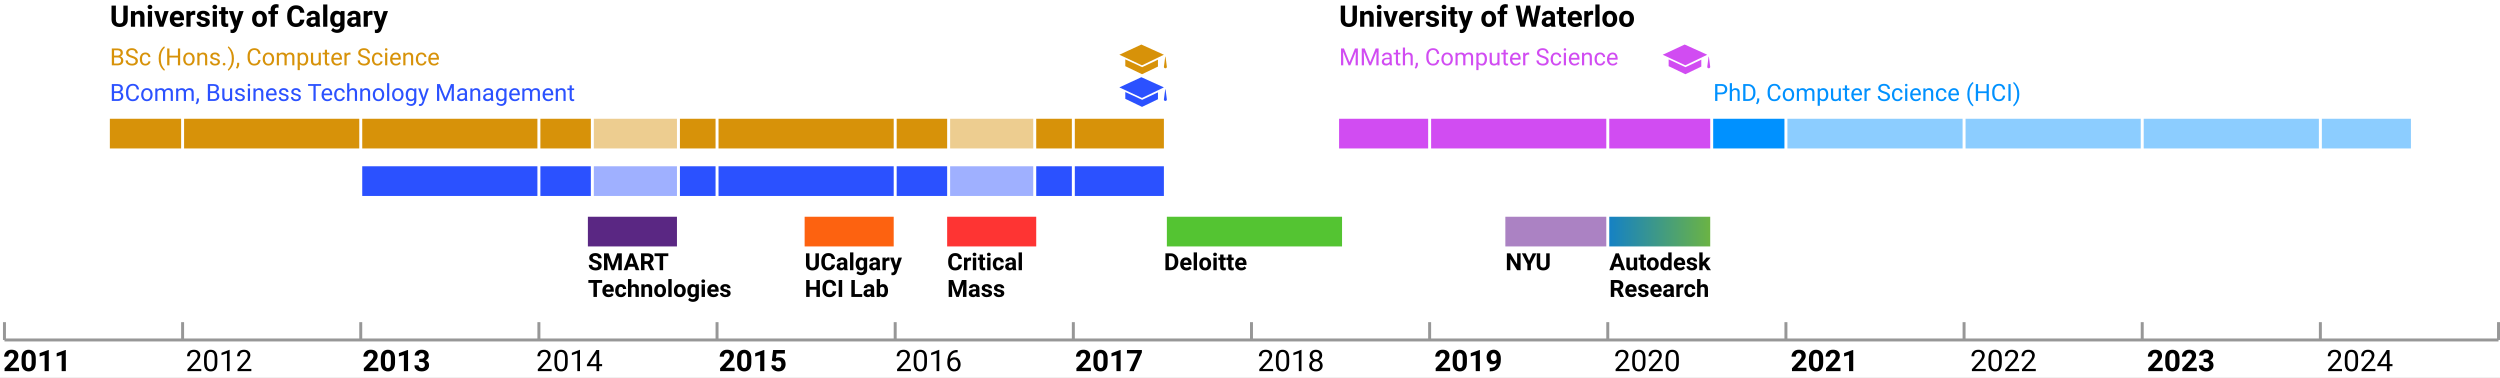
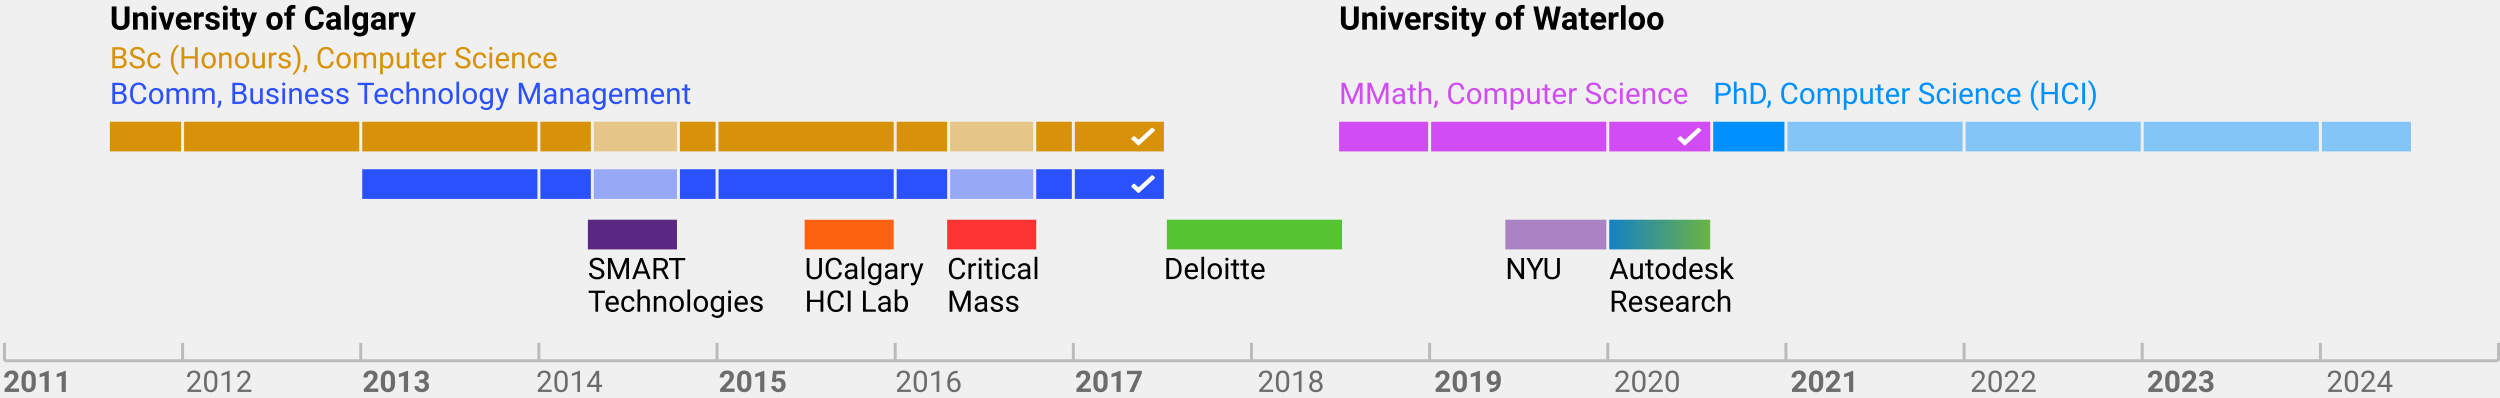
- <svg xmlns="http://www.w3.org/2000/svg" width="842px" height="127px" viewBox="0 0 842 127" version="1.1">
+ <svg xmlns="http://www.w3.org/2000/svg" width="842px" height="134px" viewBox="0 0 842 134" version="1.1">
  <defs>
    <linearGradient x1="100%" y1="50%" x2="0.042%" y2="50%" id="linearGradient-1">
      <stop stop-color="#6BB344" offset="0%" />
      <stop stop-color="#1581C4" offset="99.958%" />
    </linearGradient>
  </defs>
-   <g id="Artboard" stroke="none" stroke-width="1" fill="none" fill-rule="evenodd">
-     <rect fill="#FFFFFF" x="0" y="0" width="842" height="127" />
-     <path d="M2,114.5 L841,114.5" id="Line" stroke="#979797" stroke-linecap="square" />
-     <text id="2011" font-family="Roboto-Bold, Roboto" font-size="10" font-weight="bold" fill="#000000">
-       <tspan x="1.051" y="125">2011</tspan>
+   <g id="timeline" stroke="none" stroke-width="1" fill="none" fill-rule="evenodd">
+     <g id="Group-11" transform="translate(1, 116)">
+       <path d="M1,5.5 L840,5.5" id="Line" stroke="#BBBBBB" stroke-linecap="square" />
+       <text id="2011" font-family="Roboto-Bold, Roboto" font-size="10" font-weight="bold" fill="#6C6C6C">
+         <tspan x="0.051" y="16">2011</tspan>
+       </text>
+       <text id="2012" font-family="Roboto-Regular, Roboto" font-size="10" font-weight="normal" fill="#6C6C6C">
+         <tspan x="61.539" y="16">2012</tspan>
+       </text>
+       <text id="2013" font-family="Roboto-Bold, Roboto" font-size="10" font-weight="bold" fill="#6C6C6C">
+         <tspan x="121.051" y="16">2013</tspan>
+       </text>
+       <text id="2014" font-family="Roboto-Regular, Roboto" font-size="10" font-weight="normal" fill="#6C6C6C">
+         <tspan x="179.539" y="16">2014</tspan>
+       </text>
+       <text id="2015" font-family="Roboto-Bold, Roboto" font-size="10" font-weight="bold" fill="#6C6C6C">
+         <tspan x="241.051" y="16">2015</tspan>
+       </text>
+       <text id="2016" font-family="Roboto-Regular, Roboto" font-size="10" font-weight="normal" fill="#6C6C6C">
+         <tspan x="300.539" y="16">2016</tspan>
+       </text>
+       <text id="2017" font-family="Roboto-Bold, Roboto" font-size="10" font-weight="bold" fill="#6C6C6C">
+         <tspan x="361.051" y="16">2017</tspan>
+       </text>
+       <text id="2018" font-family="Roboto-Regular, Roboto" font-size="10" font-weight="normal" fill="#6C6C6C">
+         <tspan x="422.539" y="16">2018</tspan>
+       </text>
+       <text id="2019" font-family="Roboto-Bold, Roboto" font-size="10" font-weight="bold" fill="#6C6C6C">
+         <tspan x="482.051" y="16">2019</tspan>
+       </text>
+       <text id="2020" font-family="Roboto-Regular, Roboto" font-size="10" font-weight="normal" fill="#6C6C6C">
+         <tspan x="542.539" y="16">2020</tspan>
+       </text>
+       <text id="2021" font-family="Roboto-Bold, Roboto" font-size="10" font-weight="bold" fill="#6C6C6C">
+         <tspan x="602.051" y="16">2021</tspan>
+       </text>
+       <text id="2022" font-family="Roboto-Regular, Roboto" font-size="10" font-weight="normal" fill="#6C6C6C">
+         <tspan x="662.539" y="16">2022</tspan>
+       </text>
+       <text id="2023" font-family="Roboto-Bold, Roboto" font-size="10" font-weight="bold" fill="#6C6C6C">
+         <tspan x="722.051" y="16">2023</tspan>
+       </text>
+       <text id="2024" font-family="Roboto-Regular, Roboto" font-size="10" font-weight="normal" fill="#6C6C6C">
+         <tspan x="782.539" y="16">2024</tspan>
+       </text>
+       <path d="M0.5,5 L0.5,0" id="Line-2" stroke="#BBBBBB" stroke-linecap="square" />
+       <path d="M60.5,5 L60.5,0" id="Line-2-Copy" stroke="#BBBBBB" stroke-linecap="square" />
+       <path d="M120.5,5 L120.5,0" id="Line-2-Copy-2" stroke="#BBBBBB" stroke-linecap="square" />
+       <path d="M180.5,5 L180.5,0" id="Line-2-Copy-4" stroke="#BBBBBB" stroke-linecap="square" />
+       <path d="M240.5,5 L240.5,0" id="Line-2-Copy-3" stroke="#BBBBBB" stroke-linecap="square" />
+       <path d="M300.5,5 L300.5,0" id="Line-2-Copy-8" stroke="#BBBBBB" stroke-linecap="square" />
+       <path d="M360.5,5 L360.5,0" id="Line-2-Copy-7" stroke="#BBBBBB" stroke-linecap="square" />
+       <path d="M420.5,5 L420.5,0" id="Line-2-Copy-6" stroke="#BBBBBB" stroke-linecap="square" />
+       <path d="M480.5,5 L480.5,0" id="Line-2-Copy-5" stroke="#BBBBBB" stroke-linecap="square" />
+       <path d="M540.5,5 L540.5,0" id="Line-2-Copy-12" stroke="#BBBBBB" stroke-linecap="square" />
+       <path d="M600.5,5 L600.5,0" id="Line-2-Copy-11" stroke="#BBBBBB" stroke-linecap="square" />
+       <path d="M660.5,5 L660.5,0" id="Line-2-Copy-10" stroke="#BBBBBB" stroke-linecap="square" />
+       <path d="M720.5,5 L720.5,0" id="Line-2-Copy-9" stroke="#BBBBBB" stroke-linecap="square" />
+       <path d="M780.5,5 L780.5,0" id="Line-2-Copy-13" stroke="#BBBBBB" stroke-linecap="square" />
+       <path d="M840.5,5 L840.5,0" id="Line-2-Copy-14" stroke="#BBBBBB" stroke-linecap="square" />
+     </g>
+     <g id="Group" transform="translate(37, 41)">
+       <rect id="Rectangle" fill="#D79209" x="0" y="0" width="24" height="10" />
+       <rect id="Rectangle-Copy" fill="#D79209" x="25" y="0" width="59" height="10" />
+       <rect id="Rectangle-Copy-3" fill="#D79209" x="85" y="0" width="59" height="10" />
+       <rect id="Rectangle-Copy-2" fill="#D79209" x="145" y="0" width="17" height="10" />
+       <rect id="Rectangle-Copy-25" fill="#D79209" x="192" y="0" width="12" height="10" />
+       <rect id="Rectangle-Copy-5" fill="#D79209" x="205" y="0" width="59" height="10" />
+       <rect id="Rectangle-Copy-20" fill="#D79209" x="325" y="0" width="30" height="10" />
+       <rect id="Rectangle-Copy-26" fill-opacity="0.45" fill="#D79209" x="163" y="0" width="28" height="10" />
+       <rect id="Rectangle-Copy-33" fill="#D79209" x="265" y="0" width="17" height="10" />
+       <rect id="Rectangle-Copy-32" fill="#D79209" x="312" y="0" width="12" height="10" />
+       <rect id="Rectangle-Copy-31" fill-opacity="0.45" fill="#D79209" x="283" y="0" width="28" height="10" />
+       <g id="noun_Check-Mark_10734-Copy" transform="translate(344, 2)" fill="#FFFFFF" fill-rule="nonzero">
+         <path d="M7.279,0.089 C7.15,-0.03 6.94,-0.03 6.812,0.089 L2.674,3.9 C2.545,4.019 2.335,4.019 2.207,3.9 L1.188,2.962 C1.06,2.844 0.85,2.844 0.721,2.962 L0.096,3.538 C-0.032,3.656 -0.032,3.849 0.096,3.967 L2.207,5.911 C2.335,6.03 2.545,6.03 2.674,5.911 L7.904,1.094 C8.032,0.976 8.032,0.782 7.904,0.664 L7.279,0.089 Z" id="Path" />
+       </g>
+     </g>
+     <g id="Group-2" transform="translate(122, 57)">
+       <rect id="Rectangle-Copy-8" fill="#2B51FF" x="60" y="0" width="17" height="10" />
+       <rect id="Rectangle-Copy-27" fill="#2B51FF" x="107" y="0" width="12" height="10" />
+       <rect id="Rectangle-Copy-9" fill="#2B51FF" x="0" y="0" width="59" height="10" />
+       <rect id="Rectangle-Copy-7" fill="#2B51FF" x="120" y="0" width="59" height="10" />
+       <rect id="Rectangle-Copy-6" fill="#2B51FF" x="180" y="0" width="17" height="10" />
+       <rect id="Rectangle-Copy-29" fill="#2B51FF" x="227" y="0" width="12" height="10" />
+       <rect id="Rectangle-Copy-19" fill="#2B51FF" x="240" y="0" width="30" height="10" />
+       <rect id="Rectangle-Copy-28" fill-opacity="0.45" fill="#2B51FF" x="78" y="0" width="28" height="10" />
+       <rect id="Rectangle-Copy-30" fill-opacity="0.45" fill="#2B51FF" x="198" y="0" width="28" height="10" />
+       <g id="noun_Check-Mark_10734-Copy-2" transform="translate(259, 2)" fill="#FFFFFF" fill-rule="nonzero">
+         <path d="M7.279,0.089 C7.15,-0.03 6.94,-0.03 6.812,0.089 L2.674,3.9 C2.545,4.019 2.335,4.019 2.207,3.9 L1.188,2.962 C1.06,2.844 0.85,2.844 0.721,2.962 L0.096,3.538 C-0.032,3.656 -0.032,3.849 0.096,3.967 L2.207,5.911 C2.335,6.03 2.545,6.03 2.674,5.911 L7.904,1.094 C8.032,0.976 8.032,0.782 7.904,0.664 L7.279,0.089 Z" id="Path" />
+       </g>
+     </g>
+     <g id="Group-9" transform="translate(451, 26)">
+       <rect id="Rectangle-Copy-12" fill="#D14CF2" x="0" y="15" width="30" height="10" />
+       <rect id="Rectangle-Copy-11" fill="#D14CF2" x="31" y="15" width="59" height="10" />
+       <rect id="Rectangle-Copy-16" fill="#D14CF2" x="91" y="15" width="34" height="10" />
+       <text id="MMath,-Computer-Scie" font-family="Roboto-Regular, Roboto" font-size="10" font-weight="normal" fill="#D14CF2">
+         <tspan x="0" y="9">MMath, Computer Science</tspan>
+       </text>
+       <g id="noun_Check-Mark_10734" transform="translate(114, 17)" fill="#FFFFFF" fill-rule="nonzero">
+         <path d="M7.279,0.089 C7.15,-0.03 6.94,-0.03 6.812,0.089 L2.674,3.9 C2.545,4.019 2.335,4.019 2.207,3.9 L1.188,2.962 C1.06,2.844 0.85,2.844 0.721,2.962 L0.096,3.538 C-0.032,3.656 -0.032,3.849 0.096,3.967 L2.207,5.911 C2.335,6.03 2.545,6.03 2.674,5.911 L7.904,1.094 C8.032,0.976 8.032,0.782 7.904,0.664 L7.279,0.089 Z" id="Path" />
+       </g>
+     </g>
+     <g id="Group-10" transform="translate(577, 26)" fill="#0091FF">
+       <rect id="Rectangle-Copy-13" x="0" y="15" width="24" height="10" />
+       <rect id="Rectangle-Copy-15" fill-opacity="0.45" x="25" y="15" width="59" height="10" />
+       <rect id="Rectangle-Copy-14" fill-opacity="0.45" x="85" y="15" width="59" height="10" />
+       <rect id="Rectangle-Copy-18" fill-opacity="0.45" x="145" y="15" width="59" height="10" />
+       <rect id="Rectangle-Copy-17" fill-opacity="0.45" x="205" y="15" width="30" height="10" />
+       <text id="PhD,-Computer-Scienc" font-family="Roboto-Regular, Roboto" font-size="10" font-weight="normal">
+         <tspan x="0" y="9">PhD, Computer Science (HCI)</tspan>
+       </text>
+     </g>
+     <g id="Group-6" transform="translate(392, 74)">
+       <rect id="Rectangle-Copy-10" fill="#54C432" x="1" y="0" width="59" height="10" />
+       <text id="selectable-deloitte" font-family="Roboto-Regular, Roboto" font-size="10" font-weight="normal" fill="#000000">
+         <tspan x="0" y="20">Deloitte</tspan>
+       </text>
+     </g>
+     <text id="selectable-ucalgary" font-family="Roboto-Bold, Roboto" font-size="11" font-weight="bold" fill="#000000">
+       <tspan x="37" y="10">University of Calgary</tspan>
    </text>
-     <text id="2012" font-family="Roboto-Regular, Roboto" font-size="10" font-weight="normal" fill="#000000">
-       <tspan x="62.539" y="125">2012</tspan>
+     <text id="BSc-(Honours),-Compu" font-family="Roboto-Regular, Roboto" font-size="10" font-weight="normal" fill="#D79209">
+       <tspan x="37" y="23">BSc (Honours), Computer Science</tspan>
    </text>
-     <text id="2013" font-family="Roboto-Bold, Roboto" font-size="10" font-weight="bold" fill="#000000">
-       <tspan x="122.051" y="125">2013</tspan>
+     <text id="selectable-uwaterloo" font-family="Roboto-Bold, Roboto" font-size="11" font-weight="bold" fill="#000000">
+       <tspan x="451" y="10">University of Waterloo</tspan>
    </text>
-     <text id="2014" font-family="Roboto-Regular, Roboto" font-size="10" font-weight="normal" fill="#000000">
-       <tspan x="180.539" y="125">2014</tspan>
+     <text id="BComm,-Business-Tech" font-family="Roboto-Regular, Roboto" font-size="10" font-weight="normal" fill="#2B51FF">
+       <tspan x="37" y="35">BComm, Business Technology Management</tspan>
    </text>
-     <text id="2015" font-family="Roboto-Bold, Roboto" font-size="10" font-weight="bold" fill="#000000">
-       <tspan x="242.051" y="125">2015</tspan>
-     </text>
-     <text id="2016" font-family="Roboto-Regular, Roboto" font-size="10" font-weight="normal" fill="#000000">
-       <tspan x="301.539" y="125">2016</tspan>
-     </text>
-     <text id="2017" font-family="Roboto-Bold, Roboto" font-size="10" font-weight="bold" fill="#000000">
-       <tspan x="362.051" y="125">2017</tspan>
-     </text>
-     <text id="2018" font-family="Roboto-Regular, Roboto" font-size="10" font-weight="normal" fill="#000000">
-       <tspan x="423.539" y="125">2018</tspan>
-     </text>
-     <text id="2019" font-family="Roboto-Bold, Roboto" font-size="10" font-weight="bold" fill="#000000">
-       <tspan x="483.051" y="125">2019</tspan>
-     </text>
-     <text id="2020" font-family="Roboto-Regular, Roboto" font-size="10" font-weight="normal" fill="#000000">
-       <tspan x="543.539" y="125">2020</tspan>
-     </text>
-     <text id="2021" font-family="Roboto-Bold, Roboto" font-size="10" font-weight="bold" fill="#000000">
-       <tspan x="603.051" y="125">2021</tspan>
-     </text>
-     <text id="2022" font-family="Roboto-Regular, Roboto" font-size="10" font-weight="normal" fill="#000000">
-       <tspan x="663.539" y="125">2022</tspan>
-     </text>
-     <text id="2023" font-family="Roboto-Bold, Roboto" font-size="10" font-weight="bold" fill="#000000">
-       <tspan x="723.051" y="125">2023</tspan>
-     </text>
-     <text id="2024" font-family="Roboto-Regular, Roboto" font-size="10" font-weight="normal" fill="#000000">
-       <tspan x="783.539" y="125">2024</tspan>
-     </text>
-     <path d="M1.5,114 L1.5,109" id="Line-2" stroke="#979797" stroke-linecap="square" />
-     <path d="M61.5,114 L61.5,109" id="Line-2-Copy" stroke="#979797" stroke-linecap="square" />
-     <path d="M121.5,114 L121.5,109" id="Line-2-Copy-2" stroke="#979797" stroke-linecap="square" />
-     <path d="M181.5,114 L181.5,109" id="Line-2-Copy-4" stroke="#979797" stroke-linecap="square" />
-     <path d="M241.5,114 L241.5,109" id="Line-2-Copy-3" stroke="#979797" stroke-linecap="square" />
-     <path d="M301.5,114 L301.5,109" id="Line-2-Copy-8" stroke="#979797" stroke-linecap="square" />
-     <path d="M361.5,114 L361.5,109" id="Line-2-Copy-7" stroke="#979797" stroke-linecap="square" />
-     <path d="M421.5,114 L421.5,109" id="Line-2-Copy-6" stroke="#979797" stroke-linecap="square" />
-     <path d="M481.5,114 L481.5,109" id="Line-2-Copy-5" stroke="#979797" stroke-linecap="square" />
-     <path d="M541.5,114 L541.5,109" id="Line-2-Copy-12" stroke="#979797" stroke-linecap="square" />
-     <path d="M601.5,114 L601.5,109" id="Line-2-Copy-11" stroke="#979797" stroke-linecap="square" />
-     <path d="M661.5,114 L661.5,109" id="Line-2-Copy-10" stroke="#979797" stroke-linecap="square" />
-     <path d="M721.5,114 L721.5,109" id="Line-2-Copy-9" stroke="#979797" stroke-linecap="square" />
-     <path d="M781.5,114 L781.5,109" id="Line-2-Copy-13" stroke="#979797" stroke-linecap="square" />
-     <path d="M841.5,114 L841.5,109" id="Line-2-Copy-14" stroke="#979797" stroke-linecap="square" />
-     <rect id="Rectangle" fill="#D79209" x="37" y="40" width="24" height="10" />
-     <rect id="Rectangle-Copy" fill="#D79209" x="62" y="40" width="59" height="10" />
-     <rect id="Rectangle-Copy-3" fill="#D79209" x="122" y="40" width="59" height="10" />
-     <rect id="Rectangle-Copy-2" fill="#D79209" x="182" y="40" width="17" height="10" />
-     <rect id="Rectangle-Copy-25" fill="#D79209" x="229" y="40" width="12" height="10" />
-     <rect id="Rectangle-Copy-8" fill="#2B51FF" x="182" y="56" width="17" height="10" />
-     <rect id="Rectangle-Copy-27" fill="#2B51FF" x="229" y="56" width="12" height="10" />
-     <rect id="Rectangle-Copy-5" fill="#D79209" x="242" y="40" width="59" height="10" />
-     <rect id="Rectangle-Copy-20" fill="#D79209" x="362" y="40" width="30" height="10" />
-     <rect id="Rectangle-Copy-12" fill="#D14CF2" x="451" y="40" width="30" height="10" />
-     <rect id="Rectangle-Copy-11" fill="#D14CF2" x="482" y="40" width="59" height="10" />
-     <rect id="Rectangle-Copy-16" fill="#D14CF2" x="542" y="40" width="34" height="10" />
-     <rect id="Rectangle-Copy-13" fill="#0091FF" x="577" y="40" width="24" height="10" />
-     <rect id="Rectangle-Copy-15" fill-opacity="0.45" fill="#0091FF" x="602" y="40" width="59" height="10" />
-     <rect id="Rectangle-Copy-14" fill-opacity="0.45" fill="#0091FF" x="662" y="40" width="59" height="10" />
-     <rect id="Rectangle-Copy-18" fill-opacity="0.45" fill="#0091FF" x="722" y="40" width="59" height="10" />
-     <rect id="Rectangle-Copy-17" fill-opacity="0.45" fill="#0091FF" x="782" y="40" width="30" height="10" />
-     <rect id="Rectangle-Copy-10" fill="#54C432" x="393" y="73" width="59" height="10" />
-     <rect id="Rectangle-Copy-9" fill="#2B51FF" x="122" y="56" width="59" height="10" />
-     <rect id="Rectangle-Copy-7" fill="#2B51FF" x="242" y="56" width="59" height="10" />
-     <rect id="Rectangle-Copy-6" fill="#2B51FF" x="302" y="56" width="17" height="10" />
-     <rect id="Rectangle-Copy-29" fill="#2B51FF" x="349" y="56" width="12" height="10" />
-     <rect id="Rectangle-Copy-19" fill="#2B51FF" x="362" y="56" width="30" height="10" />
-     <text id="University-of-Calgar" font-family="Roboto-Bold, Roboto" font-size="10" font-weight="bold" fill="#000000">
-       <tspan x="37" y="9">University of Calgary</tspan>
-     </text>
-     <text id="BSc-(Hons.),-Compute" font-family="Roboto-Regular, Roboto" font-size="8" font-weight="normal" fill="#D79209">
-       <tspan x="37" y="22">BSc (Hons.), Computer Science</tspan>
-     </text>
-     <text id="University-of-Waterl" font-family="Roboto-Bold, Roboto" font-size="10" font-weight="bold" fill="#000000">
-       <tspan x="451" y="9">University of Waterloo</tspan>
-     </text>
-     <text id="MMath,-Computer-Scie" font-family="Roboto-Regular, Roboto" font-size="8" font-weight="normal" fill="#D14CF2">
-       <tspan x="451" y="22">MMath, Computer Science</tspan>
-     </text>
-     <text id="PhD,-Computer-Scienc" font-family="Roboto-Regular, Roboto" font-size="8" font-weight="normal" fill="#0091FF">
-       <tspan x="577" y="34">PhD, Computer Science (HCI)</tspan>
-     </text>
-     <text id="BComm,-Business-Tech" font-family="Roboto-Regular, Roboto" font-size="8" font-weight="normal" fill="#2B51FF">
-       <tspan x="37" y="34">BComm, Business Technology Management</tspan>
-     </text>
-     <text id="Deloitte" font-family="Roboto-Bold, Roboto" font-size="8" font-weight="bold" fill="#000000">
-       <tspan x="392" y="91">Deloitte</tspan>
-     </text>
-     <rect id="Rectangle-Copy-23" fill="#FE3433" x="319" y="73" width="30" height="10" />
-     <text id="Critical-Mass" font-family="Roboto-Bold, Roboto" font-size="8" font-weight="bold" fill="#000000">
-       <tspan x="319" y="91">Critical</tspan>
-       <tspan x="319" y="100">Mass</tspan>
-     </text>
-     <rect id="Rectangle-Copy-34" fill="#FD6210" x="271" y="73" width="30" height="10" />
-     <text id="UCalgary-HCI-Lab" font-family="Roboto-Bold, Roboto" font-size="8" font-weight="bold" fill="#000000">
-       <tspan x="271" y="91">UCalgary</tspan>
-       <tspan x="271" y="100">HCI Lab</tspan>
-     </text>
-     <rect id="Rectangle-Copy-24" fill="#5A2783" x="198" y="73" width="30" height="10" />
-     <rect id="Rectangle-Copy-26" fill-opacity="0.45" fill="#D79209" x="200" y="40" width="28" height="10" />
-     <rect id="Rectangle-Copy-33" fill="#D79209" x="302" y="40" width="17" height="10" />
-     <rect id="Rectangle-Copy-32" fill="#D79209" x="349" y="40" width="12" height="10" />
-     <rect id="Rectangle-Copy-31" fill-opacity="0.45" fill="#D79209" x="320" y="40" width="28" height="10" />
-     <rect id="Rectangle-Copy-28" fill-opacity="0.45" fill="#2B51FF" x="200" y="56" width="28" height="10" />
-     <rect id="Rectangle-Copy-30" fill-opacity="0.45" fill="#2B51FF" x="320" y="56" width="28" height="10" />
-     <text id="SMART-Technologies" font-family="Roboto-Bold, Roboto" font-size="8" font-weight="bold" fill="#000000">
-       <tspan x="198" y="91">SMART </tspan>
-       <tspan x="198" y="100">Technologies</tspan>
-     </text>
-     <rect id="Rectangle-Copy-21" fill="url(#linearGradient-1)" x="542" y="73" width="34" height="10" />
-     <rect id="Rectangle-Copy-22" fill="#AB82C3" x="507" y="73" width="34" height="10" />
-     <text id="Autodesk-Research" font-family="Roboto-Bold, Roboto" font-size="8" font-weight="bold" fill="#000000">
-       <tspan x="542" y="91">Autodesk</tspan>
-       <tspan x="542" y="100">Research</tspan>
-     </text>
-     <text id="NYU" font-family="Roboto-Bold, Roboto" font-size="8" font-weight="bold" fill="#000000">
-       <tspan x="507" y="91">NYU</tspan>
-     </text>
-     <g id="noun_Graduate-Cap_154738" transform="translate(377, 15)" fill="#D79209" fill-rule="nonzero">
-       <polygon id="Path" points="15 3.436 7.406 0 0 3.436 7.611 7" />
-       <path d="M15.996,7.465 L15.57,4.221 C15.532,3.926 15.468,3.926 15.43,4.221 L15.004,7.465 C14.966,7.759 15.188,8 15.499,8 C15.81,8 16.034,7.759 15.996,7.465 Z" id="Path" />
-       <polygon id="Path" points="2 5 2 7.286 7.634 10 13 7.421 13 5.095 7.682 7.622" />
+     <g id="Group-5" transform="translate(319, 74)">
+       <rect id="Rectangle-Copy-23" fill="#FE3433" x="0" y="0" width="30" height="10" />
+       <text id="selectable-cm" font-family="Roboto-Regular, Roboto" font-size="10" font-weight="normal" fill="#000000">
+         <tspan x="0" y="20">Critical</tspan>
+         <tspan x="0" y="31">Mass</tspan>
+       </text>
    </g>
-     <g id="noun_Graduate-Cap_154738-Copy" transform="translate(377, 26)" fill="#2B51FF" fill-rule="nonzero">
-       <polygon id="Path" points="15 3.436 7.406 0 0 3.436 7.611 7" />
-       <path d="M15.996,7.465 L15.57,4.221 C15.532,3.926 15.468,3.926 15.43,4.221 L15.004,7.465 C14.966,7.759 15.188,8 15.499,8 C15.81,8 16.034,7.759 15.996,7.465 Z" id="Path" />
-       <polygon id="Path" points="2 5 2 7.286 7.634 10 13 7.421 13 5.095 7.682 7.622" />
+     <g id="Group-4" transform="translate(271, 74)">
+       <rect id="Rectangle-Copy-34" fill="#FD6210" x="0" y="0" width="30" height="10" />
+       <text id="selectable-uchci" font-family="Roboto-Regular, Roboto" font-size="10" font-weight="normal" fill="#000000">
+         <tspan x="0" y="20">UCalgary</tspan>
+         <tspan x="0" y="31">HCI Lab</tspan>
+       </text>
    </g>
-     <g id="noun_Graduate-Cap_154738-Copy-2" transform="translate(560, 15)" fill="#D14CF2" fill-rule="nonzero">
-       <polygon id="Path" points="15 3.436 7.406 0 0 3.436 7.611 7" />
-       <path d="M15.996,7.465 L15.57,4.221 C15.532,3.926 15.468,3.926 15.43,4.221 L15.004,7.465 C14.966,7.759 15.188,8 15.499,8 C15.81,8 16.034,7.759 15.996,7.465 Z" id="Path" />
-       <polygon id="Path" points="2 5 2 7.286 7.634 10 13 7.421 13 5.095 7.682 7.622" />
+     <g id="Group-3" transform="translate(198, 74)">
+       <rect id="Rectangle-Copy-24" fill="#5A2783" x="0" y="0" width="30" height="10" />
+       <text id="selectable-smart" font-family="Roboto-Regular, Roboto" font-size="10" font-weight="normal" fill="#000000">
+         <tspan x="0" y="20">SMART </tspan>
+         <tspan x="0" y="31">Technologies</tspan>
+       </text>
+     </g>
+     <g id="Group-8" transform="translate(542, 74)">
+       <rect id="Rectangle-Copy-21" fill="url(#linearGradient-1)" x="0" y="0" width="34" height="10" />
+       <text id="selectable-autodesk" font-family="Roboto-Regular, Roboto" font-size="10" font-weight="normal" fill="#000000">
+         <tspan x="0" y="20">Autodesk</tspan>
+         <tspan x="0" y="31">Research</tspan>
+       </text>
+     </g>
+     <g id="Group-7" transform="translate(507, 74)">
+       <rect id="Rectangle-Copy-22" fill="#AB82C3" x="0" y="0" width="34" height="10" />
+       <text id="selectable-nyu" font-family="Roboto-Regular, Roboto" font-size="10" font-weight="normal" fill="#000000">
+         <tspan x="0" y="20">NYU</tspan>
+       </text>
    </g>
  </g>
</svg>
